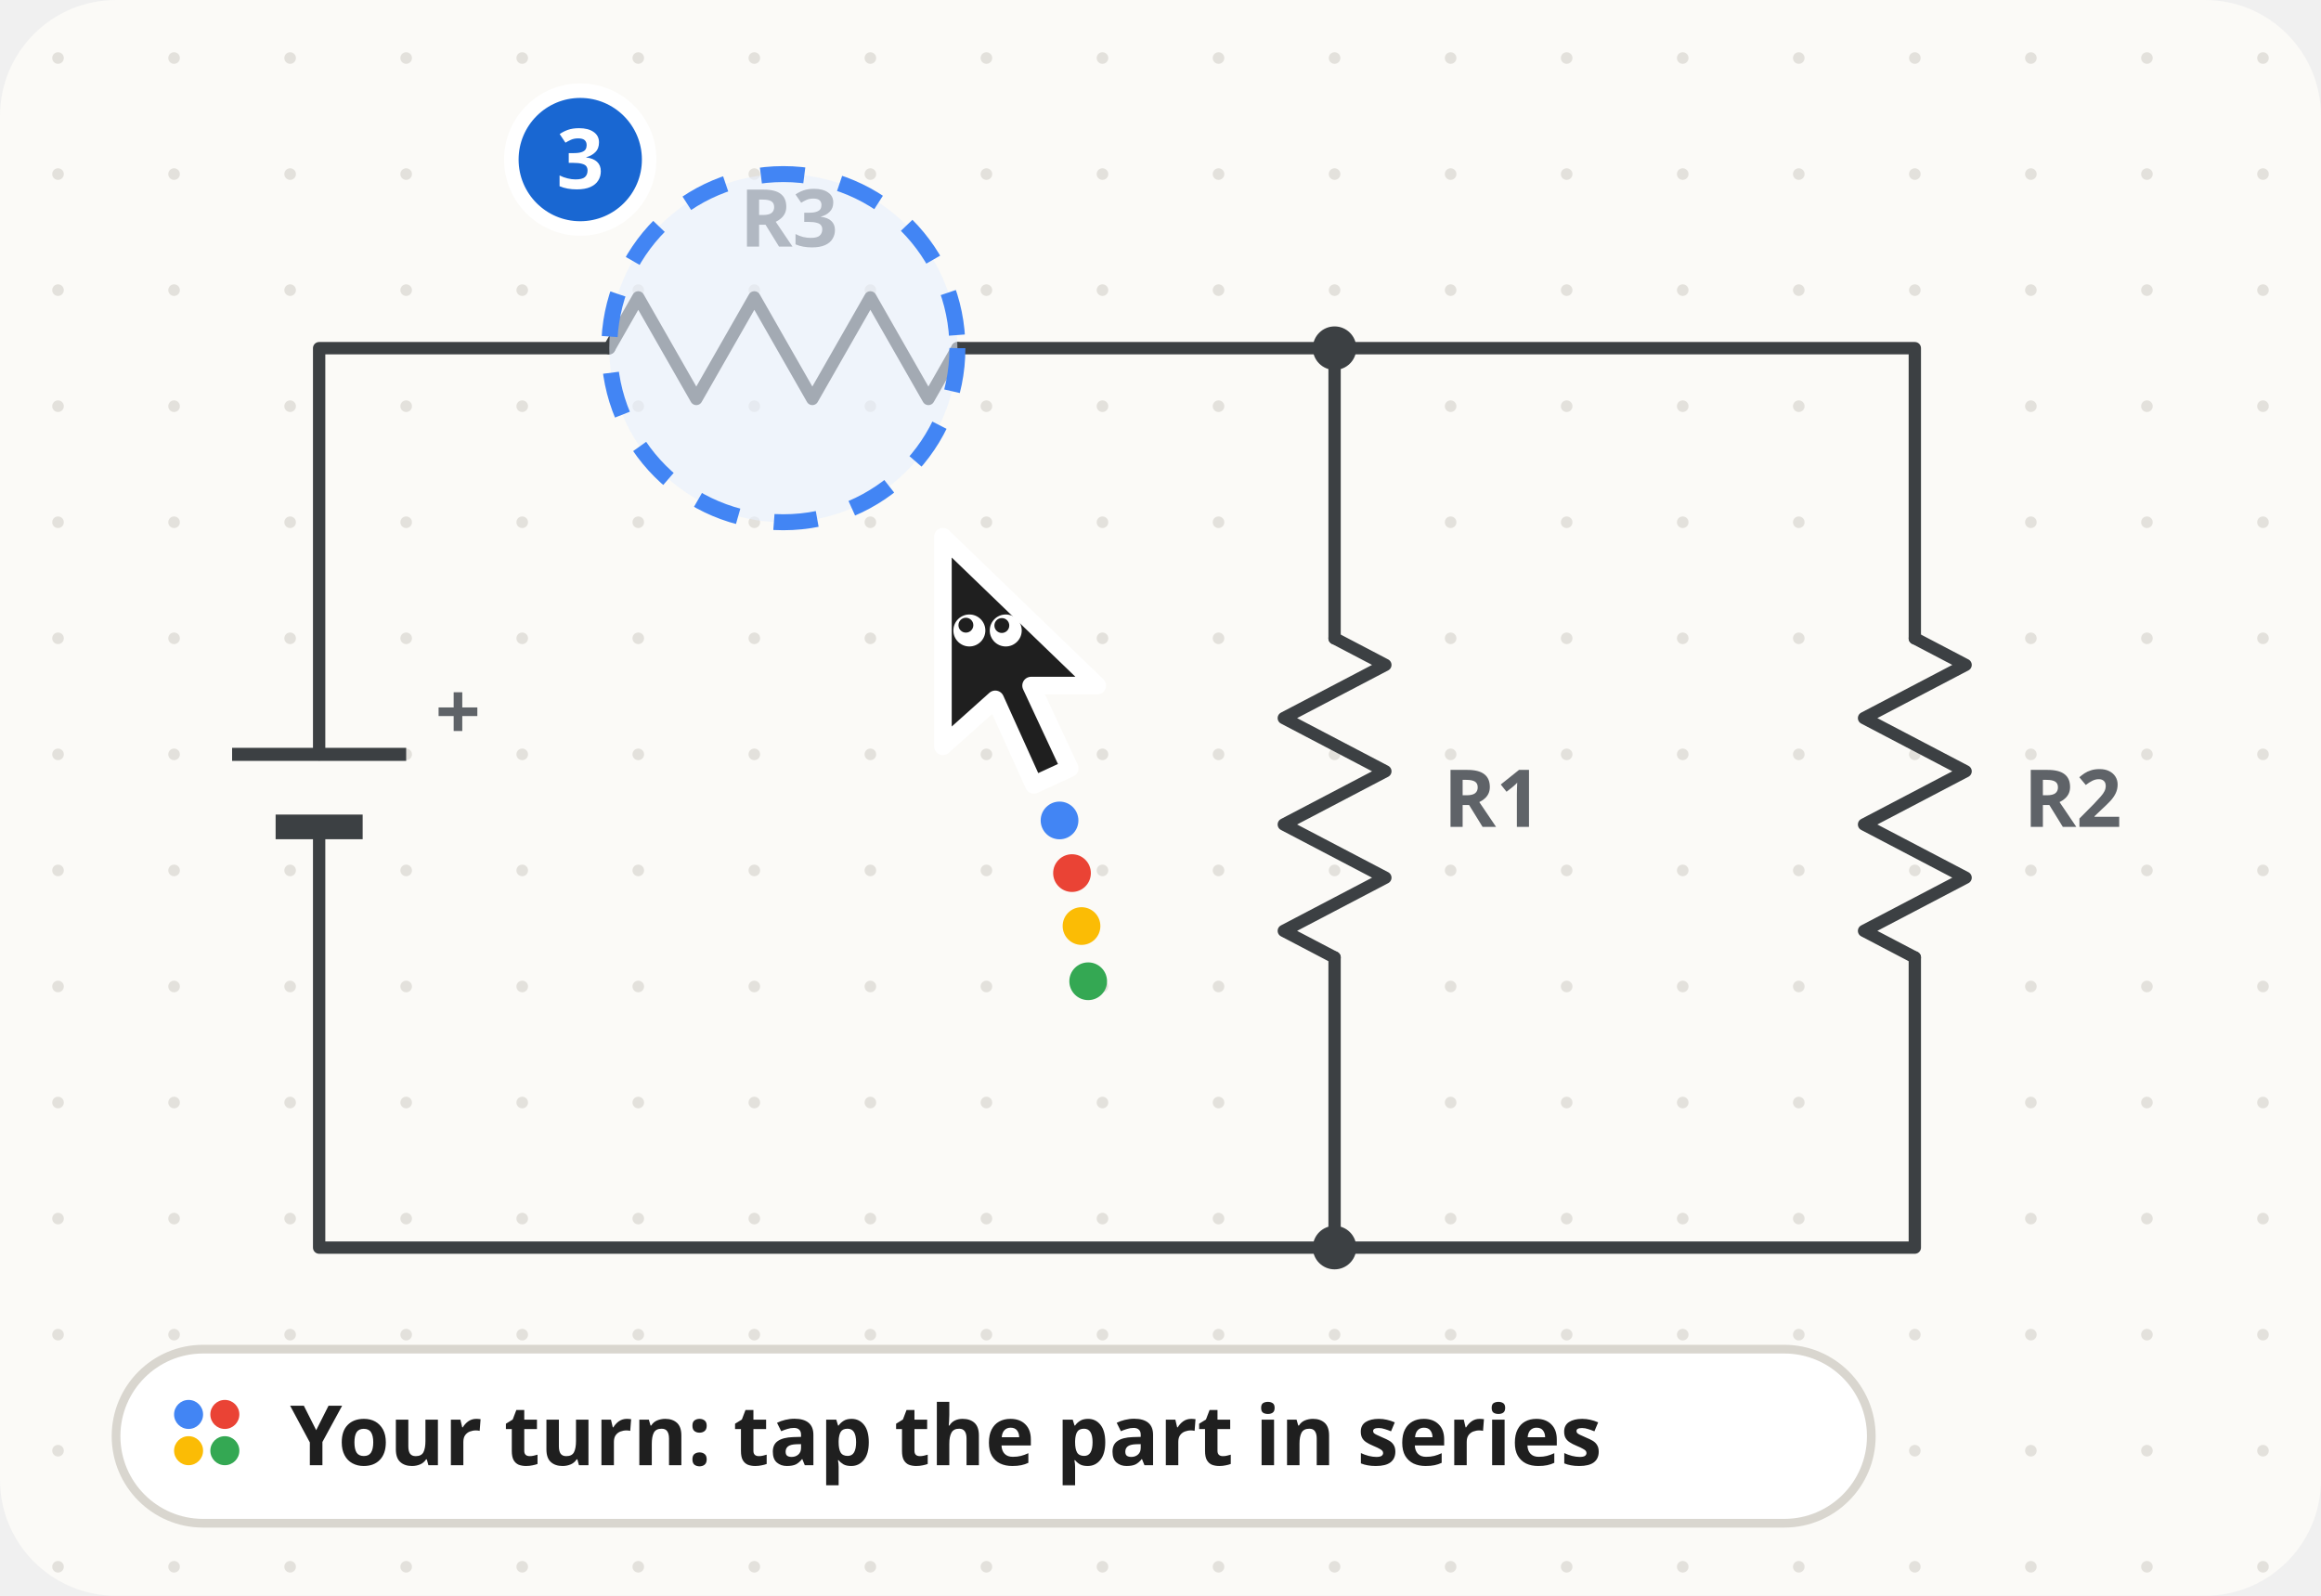
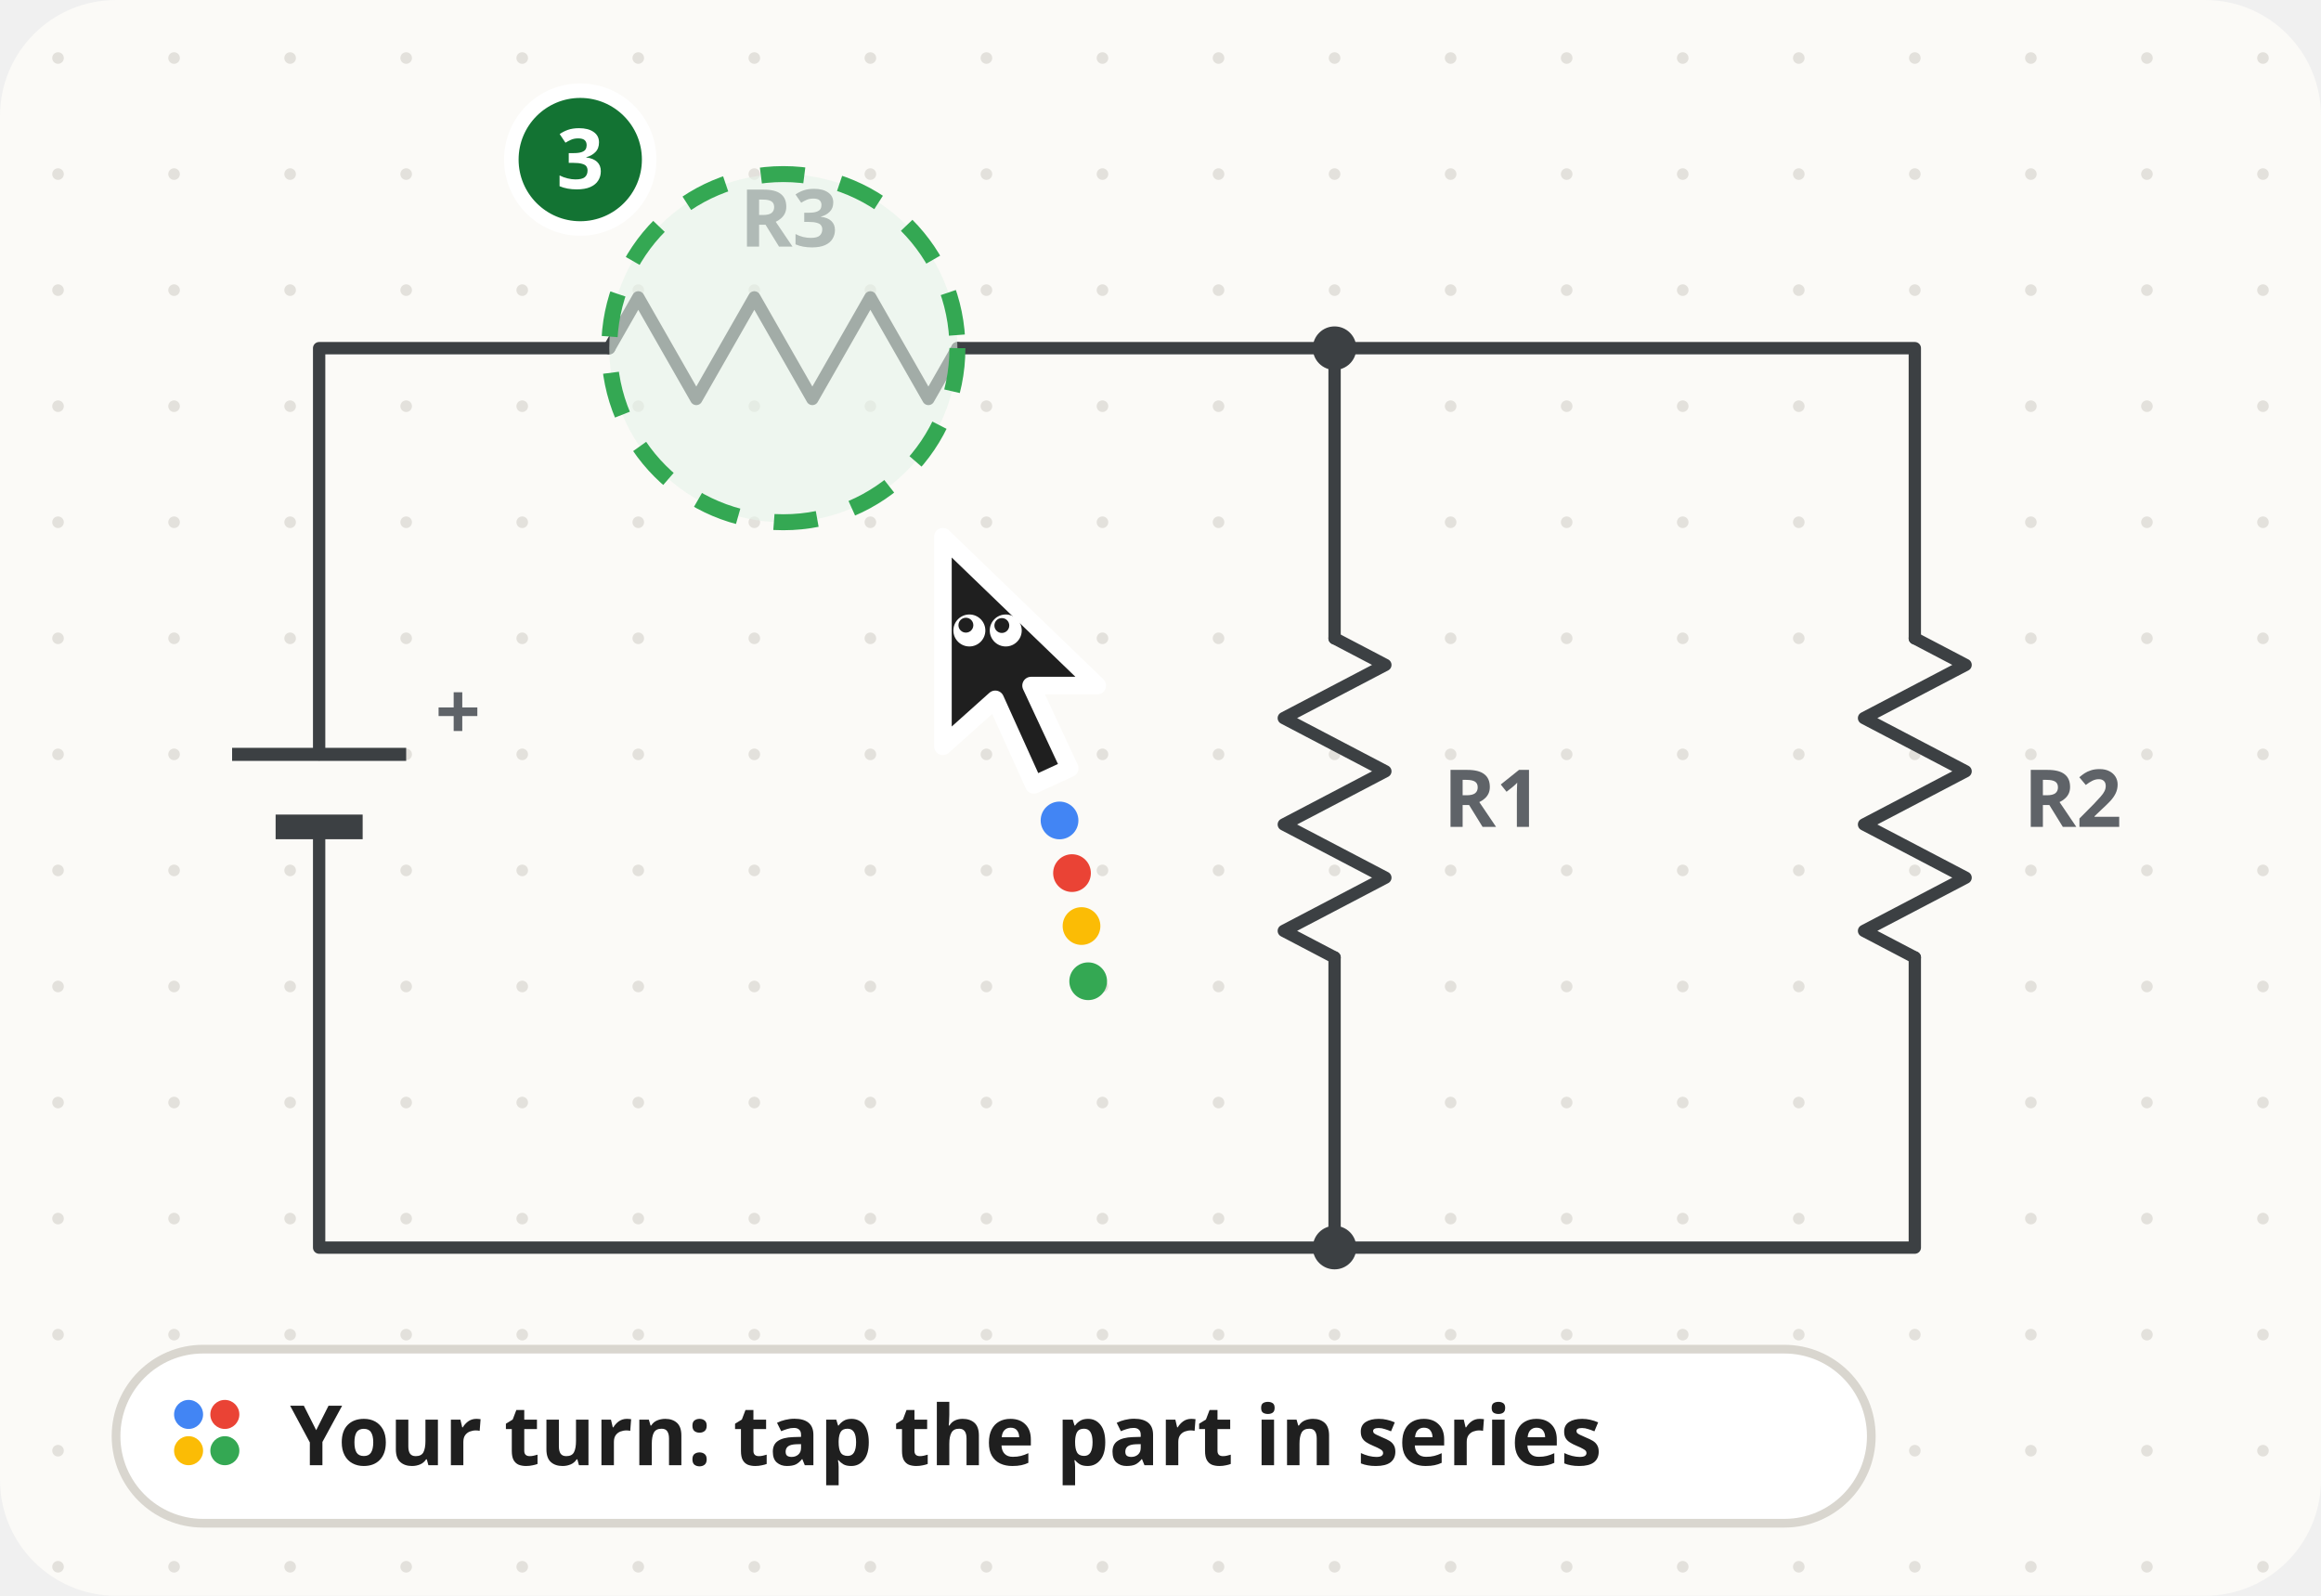
<svg xmlns="http://www.w3.org/2000/svg" width="320" height="220" viewBox="0 0 320 220" role="img" aria-label="Kiki guide: your turn">
  <rect width="320" height="220" rx="16" fill="#fbfaf7" />
  <circle cx="8" cy="8" r="0.8" fill="#e3e1dc" />
  <circle cx="8" cy="24" r="0.8" fill="#e3e1dc" />
  <circle cx="8" cy="40" r="0.8" fill="#e3e1dc" />
  <circle cx="8" cy="56" r="0.8" fill="#e3e1dc" />
  <circle cx="8" cy="72" r="0.8" fill="#e3e1dc" />
  <circle cx="8" cy="88" r="0.8" fill="#e3e1dc" />
  <circle cx="8" cy="104" r="0.8" fill="#e3e1dc" />
  <circle cx="8" cy="120" r="0.8" fill="#e3e1dc" />
  <circle cx="8" cy="136" r="0.8" fill="#e3e1dc" />
  <circle cx="8" cy="152" r="0.8" fill="#e3e1dc" />
  <circle cx="8" cy="168" r="0.8" fill="#e3e1dc" />
  <circle cx="8" cy="184" r="0.8" fill="#e3e1dc" />
  <circle cx="8" cy="200" r="0.8" fill="#e3e1dc" />
  <circle cx="8" cy="216" r="0.8" fill="#e3e1dc" />
  <circle cx="24" cy="8" r="0.8" fill="#e3e1dc" />
  <circle cx="24" cy="24" r="0.8" fill="#e3e1dc" />
  <circle cx="24" cy="40" r="0.8" fill="#e3e1dc" />
  <circle cx="24" cy="56" r="0.8" fill="#e3e1dc" />
  <circle cx="24" cy="72" r="0.8" fill="#e3e1dc" />
  <circle cx="24" cy="88" r="0.8" fill="#e3e1dc" />
  <circle cx="24" cy="104" r="0.8" fill="#e3e1dc" />
  <circle cx="24" cy="120" r="0.8" fill="#e3e1dc" />
  <circle cx="24" cy="136" r="0.8" fill="#e3e1dc" />
  <circle cx="24" cy="152" r="0.8" fill="#e3e1dc" />
  <circle cx="24" cy="168" r="0.8" fill="#e3e1dc" />
  <circle cx="24" cy="184" r="0.8" fill="#e3e1dc" />
  <circle cx="24" cy="200" r="0.8" fill="#e3e1dc" />
  <circle cx="24" cy="216" r="0.8" fill="#e3e1dc" />
  <circle cx="40" cy="8" r="0.8" fill="#e3e1dc" />
  <circle cx="40" cy="24" r="0.8" fill="#e3e1dc" />
  <circle cx="40" cy="40" r="0.8" fill="#e3e1dc" />
  <circle cx="40" cy="56" r="0.8" fill="#e3e1dc" />
  <circle cx="40" cy="72" r="0.8" fill="#e3e1dc" />
  <circle cx="40" cy="88" r="0.8" fill="#e3e1dc" />
  <circle cx="40" cy="104" r="0.8" fill="#e3e1dc" />
  <circle cx="40" cy="120" r="0.8" fill="#e3e1dc" />
  <circle cx="40" cy="136" r="0.8" fill="#e3e1dc" />
  <circle cx="40" cy="152" r="0.8" fill="#e3e1dc" />
  <circle cx="40" cy="168" r="0.8" fill="#e3e1dc" />
  <circle cx="40" cy="184" r="0.8" fill="#e3e1dc" />
  <circle cx="40" cy="200" r="0.8" fill="#e3e1dc" />
  <circle cx="40" cy="216" r="0.8" fill="#e3e1dc" />
  <circle cx="56" cy="8" r="0.8" fill="#e3e1dc" />
  <circle cx="56" cy="24" r="0.8" fill="#e3e1dc" />
  <circle cx="56" cy="40" r="0.8" fill="#e3e1dc" />
  <circle cx="56" cy="56" r="0.8" fill="#e3e1dc" />
  <circle cx="56" cy="72" r="0.8" fill="#e3e1dc" />
  <circle cx="56" cy="88" r="0.8" fill="#e3e1dc" />
  <circle cx="56" cy="104" r="0.8" fill="#e3e1dc" />
  <circle cx="56" cy="120" r="0.8" fill="#e3e1dc" />
  <circle cx="56" cy="136" r="0.8" fill="#e3e1dc" />
  <circle cx="56" cy="152" r="0.8" fill="#e3e1dc" />
  <circle cx="56" cy="168" r="0.8" fill="#e3e1dc" />
  <circle cx="56" cy="184" r="0.8" fill="#e3e1dc" />
  <circle cx="56" cy="200" r="0.8" fill="#e3e1dc" />
  <circle cx="56" cy="216" r="0.8" fill="#e3e1dc" />
  <circle cx="72" cy="8" r="0.8" fill="#e3e1dc" />
  <circle cx="72" cy="24" r="0.8" fill="#e3e1dc" />
  <circle cx="72" cy="40" r="0.8" fill="#e3e1dc" />
  <circle cx="72" cy="56" r="0.8" fill="#e3e1dc" />
  <circle cx="72" cy="72" r="0.8" fill="#e3e1dc" />
  <circle cx="72" cy="88" r="0.8" fill="#e3e1dc" />
  <circle cx="72" cy="104" r="0.8" fill="#e3e1dc" />
  <circle cx="72" cy="120" r="0.8" fill="#e3e1dc" />
  <circle cx="72" cy="136" r="0.8" fill="#e3e1dc" />
  <circle cx="72" cy="152" r="0.8" fill="#e3e1dc" />
  <circle cx="72" cy="168" r="0.8" fill="#e3e1dc" />
  <circle cx="72" cy="184" r="0.8" fill="#e3e1dc" />
  <circle cx="72" cy="200" r="0.8" fill="#e3e1dc" />
  <circle cx="72" cy="216" r="0.8" fill="#e3e1dc" />
  <circle cx="88" cy="8" r="0.8" fill="#e3e1dc" />
  <circle cx="88" cy="24" r="0.8" fill="#e3e1dc" />
  <circle cx="88" cy="40" r="0.8" fill="#e3e1dc" />
  <circle cx="88" cy="56" r="0.8" fill="#e3e1dc" />
  <circle cx="88" cy="72" r="0.8" fill="#e3e1dc" />
  <circle cx="88" cy="88" r="0.8" fill="#e3e1dc" />
  <circle cx="88" cy="104" r="0.8" fill="#e3e1dc" />
  <circle cx="88" cy="120" r="0.8" fill="#e3e1dc" />
  <circle cx="88" cy="136" r="0.8" fill="#e3e1dc" />
  <circle cx="88" cy="152" r="0.8" fill="#e3e1dc" />
  <circle cx="88" cy="168" r="0.8" fill="#e3e1dc" />
  <circle cx="88" cy="184" r="0.8" fill="#e3e1dc" />
  <circle cx="88" cy="200" r="0.8" fill="#e3e1dc" />
  <circle cx="88" cy="216" r="0.8" fill="#e3e1dc" />
  <circle cx="104" cy="8" r="0.8" fill="#e3e1dc" />
  <circle cx="104" cy="24" r="0.8" fill="#e3e1dc" />
  <circle cx="104" cy="40" r="0.8" fill="#e3e1dc" />
  <circle cx="104" cy="56" r="0.8" fill="#e3e1dc" />
  <circle cx="104" cy="72" r="0.8" fill="#e3e1dc" />
  <circle cx="104" cy="88" r="0.8" fill="#e3e1dc" />
  <circle cx="104" cy="104" r="0.8" fill="#e3e1dc" />
  <circle cx="104" cy="120" r="0.8" fill="#e3e1dc" />
  <circle cx="104" cy="136" r="0.8" fill="#e3e1dc" />
  <circle cx="104" cy="152" r="0.8" fill="#e3e1dc" />
  <circle cx="104" cy="168" r="0.8" fill="#e3e1dc" />
  <circle cx="104" cy="184" r="0.8" fill="#e3e1dc" />
  <circle cx="104" cy="200" r="0.8" fill="#e3e1dc" />
  <circle cx="104" cy="216" r="0.8" fill="#e3e1dc" />
  <circle cx="120" cy="8" r="0.8" fill="#e3e1dc" />
  <circle cx="120" cy="24" r="0.8" fill="#e3e1dc" />
  <circle cx="120" cy="40" r="0.8" fill="#e3e1dc" />
  <circle cx="120" cy="56" r="0.8" fill="#e3e1dc" />
  <circle cx="120" cy="72" r="0.8" fill="#e3e1dc" />
  <circle cx="120" cy="88" r="0.8" fill="#e3e1dc" />
  <circle cx="120" cy="104" r="0.8" fill="#e3e1dc" />
  <circle cx="120" cy="120" r="0.8" fill="#e3e1dc" />
  <circle cx="120" cy="136" r="0.8" fill="#e3e1dc" />
  <circle cx="120" cy="152" r="0.8" fill="#e3e1dc" />
  <circle cx="120" cy="168" r="0.8" fill="#e3e1dc" />
  <circle cx="120" cy="184" r="0.8" fill="#e3e1dc" />
  <circle cx="120" cy="200" r="0.8" fill="#e3e1dc" />
  <circle cx="120" cy="216" r="0.8" fill="#e3e1dc" />
  <circle cx="136" cy="8" r="0.8" fill="#e3e1dc" />
  <circle cx="136" cy="24" r="0.8" fill="#e3e1dc" />
  <circle cx="136" cy="40" r="0.8" fill="#e3e1dc" />
  <circle cx="136" cy="56" r="0.8" fill="#e3e1dc" />
  <circle cx="136" cy="72" r="0.8" fill="#e3e1dc" />
  <circle cx="136" cy="88" r="0.8" fill="#e3e1dc" />
  <circle cx="136" cy="104" r="0.8" fill="#e3e1dc" />
  <circle cx="136" cy="120" r="0.8" fill="#e3e1dc" />
  <circle cx="136" cy="136" r="0.8" fill="#e3e1dc" />
  <circle cx="136" cy="152" r="0.8" fill="#e3e1dc" />
  <circle cx="136" cy="168" r="0.8" fill="#e3e1dc" />
  <circle cx="136" cy="184" r="0.8" fill="#e3e1dc" />
  <circle cx="136" cy="200" r="0.8" fill="#e3e1dc" />
  <circle cx="136" cy="216" r="0.8" fill="#e3e1dc" />
  <circle cx="152" cy="8" r="0.8" fill="#e3e1dc" />
  <circle cx="152" cy="24" r="0.8" fill="#e3e1dc" />
  <circle cx="152" cy="40" r="0.8" fill="#e3e1dc" />
  <circle cx="152" cy="56" r="0.8" fill="#e3e1dc" />
  <circle cx="152" cy="72" r="0.8" fill="#e3e1dc" />
  <circle cx="152" cy="88" r="0.8" fill="#e3e1dc" />
  <circle cx="152" cy="104" r="0.8" fill="#e3e1dc" />
  <circle cx="152" cy="120" r="0.8" fill="#e3e1dc" />
  <circle cx="152" cy="136" r="0.8" fill="#e3e1dc" />
  <circle cx="152" cy="152" r="0.8" fill="#e3e1dc" />
  <circle cx="152" cy="168" r="0.8" fill="#e3e1dc" />
  <circle cx="152" cy="184" r="0.8" fill="#e3e1dc" />
  <circle cx="152" cy="200" r="0.8" fill="#e3e1dc" />
  <circle cx="152" cy="216" r="0.8" fill="#e3e1dc" />
  <circle cx="168" cy="8" r="0.8" fill="#e3e1dc" />
  <circle cx="168" cy="24" r="0.8" fill="#e3e1dc" />
  <circle cx="168" cy="40" r="0.8" fill="#e3e1dc" />
  <circle cx="168" cy="56" r="0.8" fill="#e3e1dc" />
  <circle cx="168" cy="72" r="0.8" fill="#e3e1dc" />
  <circle cx="168" cy="88" r="0.8" fill="#e3e1dc" />
  <circle cx="168" cy="104" r="0.8" fill="#e3e1dc" />
  <circle cx="168" cy="120" r="0.8" fill="#e3e1dc" />
  <circle cx="168" cy="136" r="0.8" fill="#e3e1dc" />
  <circle cx="168" cy="152" r="0.8" fill="#e3e1dc" />
  <circle cx="168" cy="168" r="0.8" fill="#e3e1dc" />
  <circle cx="168" cy="184" r="0.8" fill="#e3e1dc" />
  <circle cx="168" cy="200" r="0.8" fill="#e3e1dc" />
  <circle cx="168" cy="216" r="0.8" fill="#e3e1dc" />
  <circle cx="184" cy="8" r="0.8" fill="#e3e1dc" />
  <circle cx="184" cy="24" r="0.8" fill="#e3e1dc" />
  <circle cx="184" cy="40" r="0.8" fill="#e3e1dc" />
  <circle cx="184" cy="56" r="0.8" fill="#e3e1dc" />
  <circle cx="184" cy="72" r="0.8" fill="#e3e1dc" />
  <circle cx="184" cy="88" r="0.8" fill="#e3e1dc" />
  <circle cx="184" cy="104" r="0.8" fill="#e3e1dc" />
  <circle cx="184" cy="120" r="0.8" fill="#e3e1dc" />
  <circle cx="184" cy="136" r="0.8" fill="#e3e1dc" />
  <circle cx="184" cy="152" r="0.8" fill="#e3e1dc" />
  <circle cx="184" cy="168" r="0.8" fill="#e3e1dc" />
  <circle cx="184" cy="184" r="0.8" fill="#e3e1dc" />
  <circle cx="184" cy="200" r="0.8" fill="#e3e1dc" />
  <circle cx="184" cy="216" r="0.8" fill="#e3e1dc" />
  <circle cx="200" cy="8" r="0.8" fill="#e3e1dc" />
  <circle cx="200" cy="24" r="0.8" fill="#e3e1dc" />
  <circle cx="200" cy="40" r="0.8" fill="#e3e1dc" />
  <circle cx="200" cy="56" r="0.8" fill="#e3e1dc" />
  <circle cx="200" cy="72" r="0.8" fill="#e3e1dc" />
  <circle cx="200" cy="88" r="0.8" fill="#e3e1dc" />
  <circle cx="200" cy="104" r="0.8" fill="#e3e1dc" />
  <circle cx="200" cy="120" r="0.8" fill="#e3e1dc" />
  <circle cx="200" cy="136" r="0.8" fill="#e3e1dc" />
  <circle cx="200" cy="152" r="0.8" fill="#e3e1dc" />
  <circle cx="200" cy="168" r="0.8" fill="#e3e1dc" />
  <circle cx="200" cy="184" r="0.8" fill="#e3e1dc" />
  <circle cx="200" cy="200" r="0.8" fill="#e3e1dc" />
  <circle cx="200" cy="216" r="0.8" fill="#e3e1dc" />
  <circle cx="216" cy="8" r="0.8" fill="#e3e1dc" />
  <circle cx="216" cy="24" r="0.8" fill="#e3e1dc" />
  <circle cx="216" cy="40" r="0.8" fill="#e3e1dc" />
  <circle cx="216" cy="56" r="0.8" fill="#e3e1dc" />
  <circle cx="216" cy="72" r="0.8" fill="#e3e1dc" />
  <circle cx="216" cy="88" r="0.8" fill="#e3e1dc" />
  <circle cx="216" cy="104" r="0.8" fill="#e3e1dc" />
  <circle cx="216" cy="120" r="0.8" fill="#e3e1dc" />
  <circle cx="216" cy="136" r="0.8" fill="#e3e1dc" />
  <circle cx="216" cy="152" r="0.8" fill="#e3e1dc" />
  <circle cx="216" cy="168" r="0.8" fill="#e3e1dc" />
  <circle cx="216" cy="184" r="0.8" fill="#e3e1dc" />
  <circle cx="216" cy="200" r="0.8" fill="#e3e1dc" />
  <circle cx="216" cy="216" r="0.8" fill="#e3e1dc" />
  <circle cx="232" cy="8" r="0.8" fill="#e3e1dc" />
  <circle cx="232" cy="24" r="0.8" fill="#e3e1dc" />
  <circle cx="232" cy="40" r="0.8" fill="#e3e1dc" />
  <circle cx="232" cy="56" r="0.8" fill="#e3e1dc" />
  <circle cx="232" cy="72" r="0.8" fill="#e3e1dc" />
  <circle cx="232" cy="88" r="0.8" fill="#e3e1dc" />
  <circle cx="232" cy="104" r="0.8" fill="#e3e1dc" />
  <circle cx="232" cy="120" r="0.8" fill="#e3e1dc" />
  <circle cx="232" cy="136" r="0.8" fill="#e3e1dc" />
  <circle cx="232" cy="152" r="0.8" fill="#e3e1dc" />
  <circle cx="232" cy="168" r="0.8" fill="#e3e1dc" />
  <circle cx="232" cy="184" r="0.8" fill="#e3e1dc" />
  <circle cx="232" cy="200" r="0.8" fill="#e3e1dc" />
  <circle cx="232" cy="216" r="0.8" fill="#e3e1dc" />
  <circle cx="248" cy="8" r="0.8" fill="#e3e1dc" />
  <circle cx="248" cy="24" r="0.8" fill="#e3e1dc" />
  <circle cx="248" cy="40" r="0.8" fill="#e3e1dc" />
  <circle cx="248" cy="56" r="0.8" fill="#e3e1dc" />
  <circle cx="248" cy="72" r="0.8" fill="#e3e1dc" />
  <circle cx="248" cy="88" r="0.8" fill="#e3e1dc" />
  <circle cx="248" cy="104" r="0.8" fill="#e3e1dc" />
  <circle cx="248" cy="120" r="0.8" fill="#e3e1dc" />
  <circle cx="248" cy="136" r="0.8" fill="#e3e1dc" />
  <circle cx="248" cy="152" r="0.8" fill="#e3e1dc" />
  <circle cx="248" cy="168" r="0.8" fill="#e3e1dc" />
  <circle cx="248" cy="184" r="0.8" fill="#e3e1dc" />
  <circle cx="248" cy="200" r="0.8" fill="#e3e1dc" />
  <circle cx="248" cy="216" r="0.8" fill="#e3e1dc" />
  <circle cx="264" cy="8" r="0.8" fill="#e3e1dc" />
  <circle cx="264" cy="24" r="0.8" fill="#e3e1dc" />
  <circle cx="264" cy="40" r="0.8" fill="#e3e1dc" />
  <circle cx="264" cy="56" r="0.8" fill="#e3e1dc" />
  <circle cx="264" cy="72" r="0.8" fill="#e3e1dc" />
  <circle cx="264" cy="88" r="0.8" fill="#e3e1dc" />
  <circle cx="264" cy="104" r="0.8" fill="#e3e1dc" />
  <circle cx="264" cy="120" r="0.8" fill="#e3e1dc" />
  <circle cx="264" cy="136" r="0.8" fill="#e3e1dc" />
  <circle cx="264" cy="152" r="0.8" fill="#e3e1dc" />
  <circle cx="264" cy="168" r="0.8" fill="#e3e1dc" />
  <circle cx="264" cy="184" r="0.8" fill="#e3e1dc" />
  <circle cx="264" cy="200" r="0.8" fill="#e3e1dc" />
  <circle cx="264" cy="216" r="0.8" fill="#e3e1dc" />
  <circle cx="280" cy="8" r="0.8" fill="#e3e1dc" />
  <circle cx="280" cy="24" r="0.8" fill="#e3e1dc" />
  <circle cx="280" cy="40" r="0.8" fill="#e3e1dc" />
  <circle cx="280" cy="56" r="0.8" fill="#e3e1dc" />
  <circle cx="280" cy="72" r="0.8" fill="#e3e1dc" />
  <circle cx="280" cy="88" r="0.8" fill="#e3e1dc" />
  <circle cx="280" cy="104" r="0.8" fill="#e3e1dc" />
  <circle cx="280" cy="120" r="0.8" fill="#e3e1dc" />
  <circle cx="280" cy="136" r="0.8" fill="#e3e1dc" />
  <circle cx="280" cy="152" r="0.8" fill="#e3e1dc" />
  <circle cx="280" cy="168" r="0.8" fill="#e3e1dc" />
  <circle cx="280" cy="184" r="0.8" fill="#e3e1dc" />
  <circle cx="280" cy="200" r="0.8" fill="#e3e1dc" />
  <circle cx="280" cy="216" r="0.8" fill="#e3e1dc" />
  <circle cx="296" cy="8" r="0.8" fill="#e3e1dc" />
  <circle cx="296" cy="24" r="0.8" fill="#e3e1dc" />
  <circle cx="296" cy="40" r="0.8" fill="#e3e1dc" />
  <circle cx="296" cy="56" r="0.8" fill="#e3e1dc" />
  <circle cx="296" cy="72" r="0.8" fill="#e3e1dc" />
  <circle cx="296" cy="88" r="0.8" fill="#e3e1dc" />
  <circle cx="296" cy="104" r="0.8" fill="#e3e1dc" />
  <circle cx="296" cy="120" r="0.8" fill="#e3e1dc" />
  <circle cx="296" cy="136" r="0.8" fill="#e3e1dc" />
  <circle cx="296" cy="152" r="0.8" fill="#e3e1dc" />
  <circle cx="296" cy="168" r="0.8" fill="#e3e1dc" />
  <circle cx="296" cy="184" r="0.8" fill="#e3e1dc" />
  <circle cx="296" cy="200" r="0.8" fill="#e3e1dc" />
  <circle cx="296" cy="216" r="0.8" fill="#e3e1dc" />
  <circle cx="312" cy="8" r="0.8" fill="#e3e1dc" />
  <circle cx="312" cy="24" r="0.8" fill="#e3e1dc" />
  <circle cx="312" cy="40" r="0.8" fill="#e3e1dc" />
  <circle cx="312" cy="56" r="0.8" fill="#e3e1dc" />
  <circle cx="312" cy="72" r="0.8" fill="#e3e1dc" />
  <circle cx="312" cy="88" r="0.8" fill="#e3e1dc" />
  <circle cx="312" cy="104" r="0.8" fill="#e3e1dc" />
  <circle cx="312" cy="120" r="0.8" fill="#e3e1dc" />
  <circle cx="312" cy="136" r="0.8" fill="#e3e1dc" />
  <circle cx="312" cy="152" r="0.8" fill="#e3e1dc" />
  <circle cx="312" cy="168" r="0.8" fill="#e3e1dc" />
  <circle cx="312" cy="184" r="0.8" fill="#e3e1dc" />
  <circle cx="312" cy="200" r="0.8" fill="#e3e1dc" />
  <circle cx="312" cy="216" r="0.8" fill="#e3e1dc" />
  <g opacity="1">
    <path d="M44 104 V48 H84 M132 48 H264 V88 M264 132 V172 H44 V114" stroke="#3c4043" stroke-width="1.7" fill="none" stroke-linecap="round" stroke-linejoin="round" />
    <path d="M184 48 V88 M184 132 V172" stroke="#3c4043" stroke-width="1.7" fill="none" stroke-linecap="round" stroke-linejoin="round" />
    <path d="M84 48 L88 41 L96 55 L104 41 L112 55 L120 41 L128 55 L132 48" stroke="#3c4043" stroke-width="1.7" fill="none" stroke-linecap="round" stroke-linejoin="round" />
    <path d="M184 88 L191 91.667 L177 99 L191 106.333 L177 113.667 L191 121 L177 128.333 L184 132" stroke="#3c4043" stroke-width="1.7" fill="none" stroke-linecap="round" stroke-linejoin="round" />
    <path d="M264 88 L271 91.667 L257 99 L271 106.333 L257 113.667 L271 121 L257 128.333 L264 132" stroke="#3c4043" stroke-width="1.7" fill="none" stroke-linecap="round" stroke-linejoin="round" />
    <path d="M32 104 H56" stroke="#3c4043" stroke-width="1.8" />
    <path d="M38 114 H50" stroke="#3c4043" stroke-width="3.4" />
    <circle cx="184" cy="48" r="3" fill="#3c4043" />
    <circle cx="184" cy="172" r="3" fill="#3c4043" />
    <text x="60" y="102" font-family="Noto Sans, Roboto, Arial, sans-serif" font-size="11" font-weight="600" fill="#5f6368">+</text>
    <text x="102" y="34" font-family="Noto Sans, Roboto, Arial, sans-serif" font-size="11" font-weight="600" fill="#5f6368">R3</text>
    <text x="199" y="114" font-family="Noto Sans, Roboto, Arial, sans-serif" font-size="11" font-weight="600" fill="#5f6368">R1</text>
    <text x="279" y="114" font-family="Noto Sans, Roboto, Arial, sans-serif" font-size="11" font-weight="600" fill="#5f6368">R2</text>
  </g>
-   <circle cx="108" cy="48" r="24" fill="#e8f0fe" fill-opacity="0.6" stroke="#4285f4" stroke-width="2.2" stroke-dasharray="6 5">
+   <circle cx="108" cy="48" r="24" fill="#e6f4ea" fill-opacity="0.6" stroke="#34a853" stroke-width="2.2" stroke-dasharray="6 5">
    <animateTransform attributeName="transform" type="rotate" from="0 108 48" to="360 108 48" dur="6s" repeatCount="indefinite" />
  </circle>
-   <circle cx="80" cy="22" r="9.5" fill="#1967d2" stroke="#ffffff" stroke-width="2" />
+   <circle cx="80" cy="22" r="9.5" fill="#137333" stroke="#ffffff" stroke-width="2" />
  <text x="80" y="26" text-anchor="middle" font-family="Noto Sans, Roboto, Arial, sans-serif" font-size="11.5" font-weight="700" fill="#ffffff">3</text>
  <circle cx="146.08" cy="113.11" r="2.6" fill="#4285f4" />
  <circle cx="147.8" cy="120.37" r="2.6" fill="#ea4335" />
  <circle cx="149.11" cy="127.67" r="2.6" fill="#fbbc05" />
  <circle cx="150.03" cy="135.28" r="2.6" fill="#34a853" />
  <g transform="translate(130 74) rotate(0) scale(0.76) translate(-12 -8)">
    <path d="M12 8 L12 46 L21.5 37.5 L28.5 53 L35 50 L28 35 L40 35 Z" fill="#1f1f1f" stroke="#ffffff" stroke-width="3.2" stroke-linejoin="round" />
    <circle cx="16.8" cy="25" r="2.9" fill="#ffffff" />
    <circle cx="16.17" cy="24.04" r="1.35" fill="#1f1f1f" />
    <circle cx="23.4" cy="25" r="2.9" fill="#ffffff" />
    <circle cx="22.69" cy="24.1" r="1.35" fill="#1f1f1f" />
  </g>
  <rect x="16" y="186" width="242" height="24" rx="12" fill="#ffffff" stroke="#d9d6cf" stroke-width="1.2" />
  <circle cx="26" cy="195" r="2" fill="#4285f4" />
  <circle cx="31" cy="195" r="2" fill="#ea4335" />
  <circle cx="26" cy="200" r="2" fill="#fbbc05" />
  <circle cx="31" cy="200" r="2" fill="#34a853" />
  <text x="40" y="202" font-family="Noto Sans, Roboto, Arial, sans-serif" font-size="11.5" font-weight="600" fill="#1f1f1f">Your turn: tap the part in series</text>
</svg>
